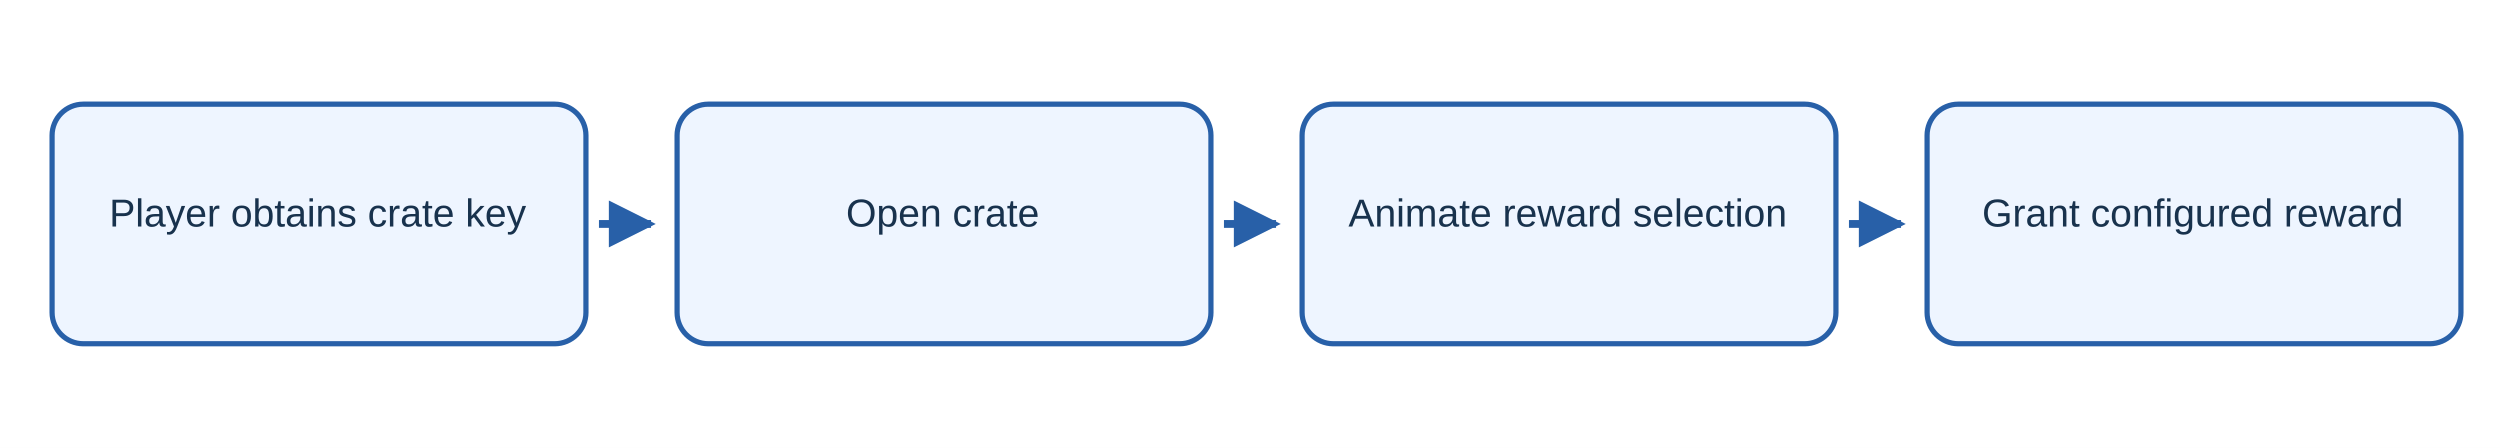
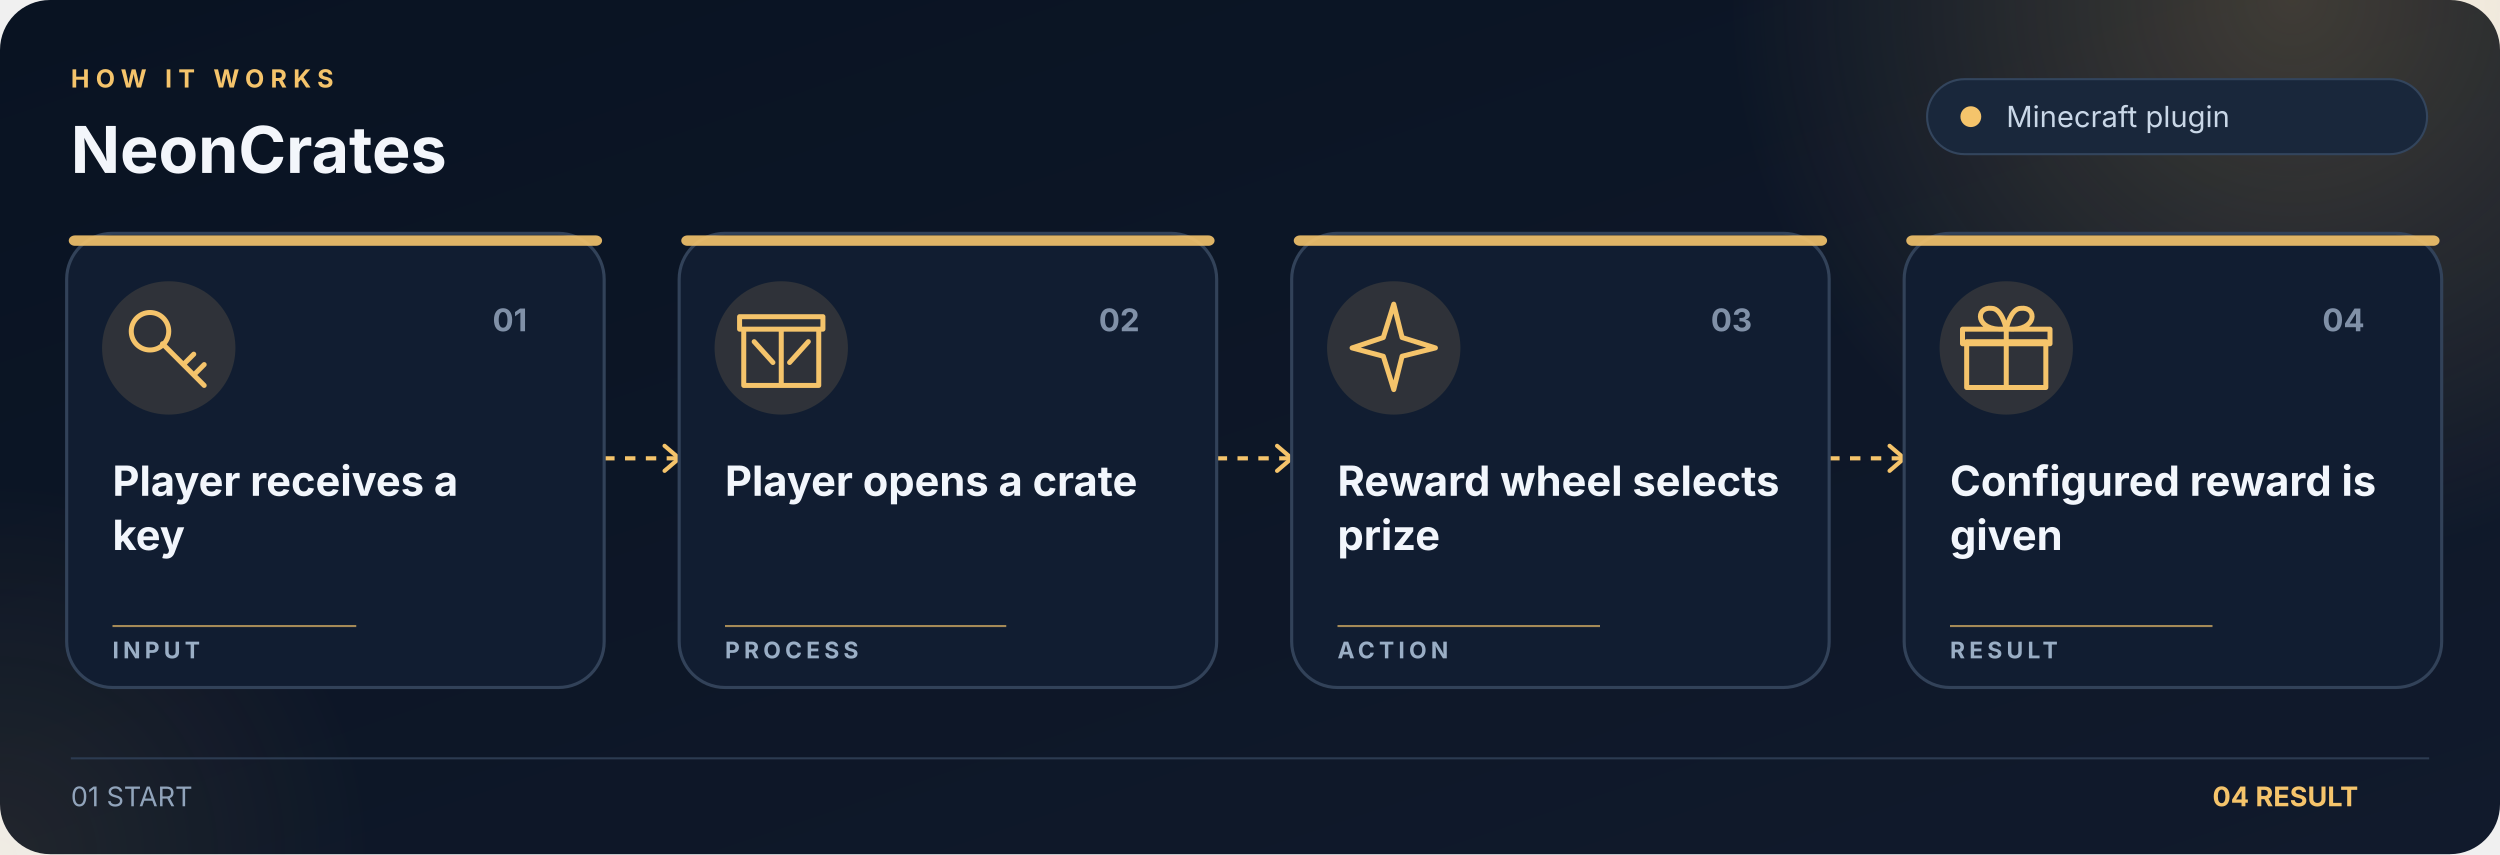
- <svg xmlns="http://www.w3.org/2000/svg" width="960" height="172" viewBox="0 0 960 172" role="img" aria-label="Workflow: Player obtains crate key, Open crate, Animate reward selection, Grant configured reward">
+ <svg xmlns="http://www.w3.org/2000/svg" width="1200" height="410" viewBox="0 0 1200 410" role="img" aria-label="Workflow for NeonCrates: Player receives a key, Player opens a crate, Reward wheel selects prize, Configured reward is given">
  <defs>
-     <marker id="arrow" viewBox="0 0 10 10" refX="9" refY="5" markerWidth="6" markerHeight="6" orient="auto">
-       <path d="M 0 0 L 10 5 L 0 10 z" fill="#2860a8" />
-     </marker>
+     <linearGradient id="bg" x2="1" y2="1">
+       <stop stop-color="#091322" />
+       <stop offset="1" stop-color="#111a2c" />
+     </linearGradient>
+     <radialGradient id="glow">
+       <stop stop-color="#f5c46b" stop-opacity=".22" />
+       <stop offset="1" stop-color="#f5c46b" stop-opacity="0" />
+     </radialGradient>
  </defs>
-   <rect width="960" height="172" fill="#ffffff" />
-   <rect x="20" y="40" width="205" height="92" rx="12" fill="#eef5ff" stroke="#2860a8" stroke-width="2" />
-   <text x="122" y="87" text-anchor="middle" fill="#18324d" font-family="Arial,sans-serif" font-size="15">Player obtains crate key</text>
-   <path d="M 230 86 h 20" stroke="#2860a8" stroke-width="3" marker-end="url(#arrow)" />
-   <rect x="260" y="40" width="205" height="92" rx="12" fill="#eef5ff" stroke="#2860a8" stroke-width="2" />
-   <text x="362" y="87" text-anchor="middle" fill="#18324d" font-family="Arial,sans-serif" font-size="15">Open crate</text>
-   <path d="M 470 86 h 20" stroke="#2860a8" stroke-width="3" marker-end="url(#arrow)" />
-   <rect x="500" y="40" width="205" height="92" rx="12" fill="#eef5ff" stroke="#2860a8" stroke-width="2" />
-   <text x="602" y="87" text-anchor="middle" fill="#18324d" font-family="Arial,sans-serif" font-size="15">Animate reward selection</text>
-   <path d="M 710 86 h 20" stroke="#2860a8" stroke-width="3" marker-end="url(#arrow)" />
-   <rect x="740" y="40" width="205" height="92" rx="12" fill="#eef5ff" stroke="#2860a8" stroke-width="2" />
-   <text x="842" y="87" text-anchor="middle" fill="#18324d" font-family="Arial,sans-serif" font-size="15">Grant configured reward</text>
+   <style>
+ text { font-family: Inter, Arial, sans-serif; }
+ .flow { animation: move 1.2s linear infinite; }
+ .beacon { animation: pulse 2.2s ease-in-out infinite; }
+ @keyframes move { to { stroke-dashoffset: -20; } }
+ @keyframes pulse { 50% { opacity: .25; } }
+ @media (prefers-reduced-motion: reduce) { .flow,.beacon { animation: none; } }
+ </style>
+   <rect width="1200" height="410" rx="24" fill="url(#bg)" />
+   <circle cx="1100" cy="0" r="270" fill="url(#glow)" />
+   <circle cx="0" cy="410" r="180" fill="url(#glow)" opacity=".4" />
+   <text x="34" y="42" fill="#f5c46b" font-size="12" font-weight="700" letter-spacing="3">HOW IT WORKS</text>
+   <text x="34" y="83" fill="#f3f6fb" font-size="31" font-weight="700">NeonCrates</text>
+   <rect x="925" y="38" width="240" height="36" rx="18" fill="#19273b" stroke="#33455d" />
+   <circle class="beacon" cx="946" cy="56" r="5" fill="#f5c46b" />
+   <text x="963" y="61" fill="#c9d7e7" font-size="14">Minecraft plugin</text>
+   <path d="M290 220 H326" stroke="#f5c46b" stroke-width="2" stroke-dasharray="5 5" class="flow" />
+   <path d="m319 214 7 6-7 6" fill="none" stroke="#f5c46b" stroke-width="2" stroke-linecap="round" stroke-linejoin="round" />
+   <path d="M584 220 H620" stroke="#f5c46b" stroke-width="2" stroke-dasharray="5 5" class="flow" />
+   <path d="m613 214 7 6-7 6" fill="none" stroke="#f5c46b" stroke-width="2" stroke-linecap="round" stroke-linejoin="round" />
+   <path d="M878 220 H914" stroke="#f5c46b" stroke-width="2" stroke-dasharray="5 5" class="flow" />
+   <path d="m907 214 7 6-7 6" fill="none" stroke="#f5c46b" stroke-width="2" stroke-linecap="round" stroke-linejoin="round" />
+   <g class="card c0" aria-label="Step 1: Player receives a key">
+     <rect x="32" y="112" width="258" height="218" rx="22" fill="#111d31" stroke="#324259" stroke-width="1.5" />
+     <rect x="33" y="113" width="256" height="5" rx="3" fill="#f5c46b" opacity=".9" />
+     <circle cx="81" cy="167" r="32" fill="#f5c46b" opacity=".13" />
+     <g transform="translate(57 143)" fill="none" stroke="#f5c46b" stroke-width="2.4" stroke-linecap="round" stroke-linejoin="round">
+       <circle cx="15" cy="16" r="9" />
+       <path d="m21 22 20 20M31 32l5-5M36 37l5-5" />
+     </g>
+     <text x="253" y="159" text-anchor="end" fill="#8090a7" font-size="15" font-weight="700">01</text>
+     <text x="54" y="238" fill="#f2f6fc" font-size="20" font-weight="650">
+       <tspan x="54" dy="0">Player receives a</tspan>
+       <tspan x="54" dy="26">key</tspan>
+     </text>
+     <rect x="54" y="300" width="117" height="1" fill="#f5c46b" opacity=".65" />
+     <text x="54" y="316" fill="#9aaec5" font-size="11" font-weight="700" letter-spacing="2">INPUT</text>
+   </g>
+   <g class="card c1" aria-label="Step 2: Player opens a crate">
+     <rect x="326" y="112" width="258" height="218" rx="22" fill="#111d31" stroke="#324259" stroke-width="1.5" />
+     <rect x="327" y="113" width="256" height="5" rx="3" fill="#f5c46b" opacity=".9" />
+     <circle cx="375" cy="167" r="32" fill="#f5c46b" opacity=".13" />
+     <g transform="translate(351 143)" fill="none" stroke="#f5c46b" stroke-width="2.4" stroke-linecap="round" stroke-linejoin="round">
+       <path d="M6 15h36v27H6zM4 9h40v6H4zM24 15v27M11 21l9 10m17-10L28 31" />
+     </g>
+     <text x="547" y="159" text-anchor="end" fill="#8090a7" font-size="15" font-weight="700">02</text>
+     <text x="348" y="238" fill="#f2f6fc" font-size="20" font-weight="650">
+       <tspan x="348" dy="0">Player opens a crate</tspan>
+     </text>
+     <rect x="348" y="300" width="135" height="1" fill="#f5c46b" opacity=".65" />
+     <text x="348" y="316" fill="#9aaec5" font-size="11" font-weight="700" letter-spacing="2">PROCESS</text>
+   </g>
+   <g class="card c2" aria-label="Step 3: Reward wheel selects prize">
+     <rect x="620" y="112" width="258" height="218" rx="22" fill="#111d31" stroke="#324259" stroke-width="1.5" />
+     <rect x="621" y="113" width="256" height="5" rx="3" fill="#f5c46b" opacity=".9" />
+     <circle cx="669" cy="167" r="32" fill="#f5c46b" opacity=".13" />
+     <g transform="translate(645 143)" fill="none" stroke="#f5c46b" stroke-width="2.4" stroke-linecap="round" stroke-linejoin="round">
+       <path d="m24 3 4 16 16 5-16 4-4 16-5-16-15-4 15-5z" />
+     </g>
+     <text x="841" y="159" text-anchor="end" fill="#8090a7" font-size="15" font-weight="700">03</text>
+     <text x="642" y="238" fill="#f2f6fc" font-size="20" font-weight="650">
+       <tspan x="642" dy="0">Reward wheel selects</tspan>
+       <tspan x="642" dy="26">prize</tspan>
+     </text>
+     <rect x="642" y="300" width="126" height="1" fill="#f5c46b" opacity=".65" />
+     <text x="642" y="316" fill="#9aaec5" font-size="11" font-weight="700" letter-spacing="2">ACTION</text>
+   </g>
+   <g class="card c3" aria-label="Step 4: Configured reward is given">
+     <rect x="914" y="112" width="258" height="218" rx="22" fill="#111d31" stroke="#324259" stroke-width="1.5" />
+     <rect x="915" y="113" width="256" height="5" rx="3" fill="#f5c46b" opacity=".9" />
+     <circle cx="963" cy="167" r="32" fill="#f5c46b" opacity=".13" />
+     <g transform="translate(939 143)" fill="none" stroke="#f5c46b" stroke-width="2.4" stroke-linecap="round" stroke-linejoin="round">
+       <path d="M5 21h38v22H5zM3 15h42v7H3zM24 15v28M23 15C9 16 9 4 17 5c5 0 7 10 7 10zm2 0c14 1 14-11 6-10-5 0-7 10-7 10z" />
+     </g>
+     <text x="1135" y="159" text-anchor="end" fill="#8090a7" font-size="15" font-weight="700">04</text>
+     <text x="936" y="238" fill="#f2f6fc" font-size="20" font-weight="650">
+       <tspan x="936" dy="0">Configured reward is</tspan>
+       <tspan x="936" dy="26">given</tspan>
+     </text>
+     <rect x="936" y="300" width="126" height="1" fill="#f5c46b" opacity=".65" />
+     <text x="936" y="316" fill="#9aaec5" font-size="11" font-weight="700" letter-spacing="2">RESULT</text>
+   </g>
+   <path d="M34 364 H1166" stroke="#2c3b51" stroke-width="1" />
+   <text x="34" y="387" fill="#91a4bb" font-size="13">01  START</text>
+   <text x="1062" y="387" fill="#f5c46b" font-size="13" font-weight="700">04  RESULT</text>
</svg>
